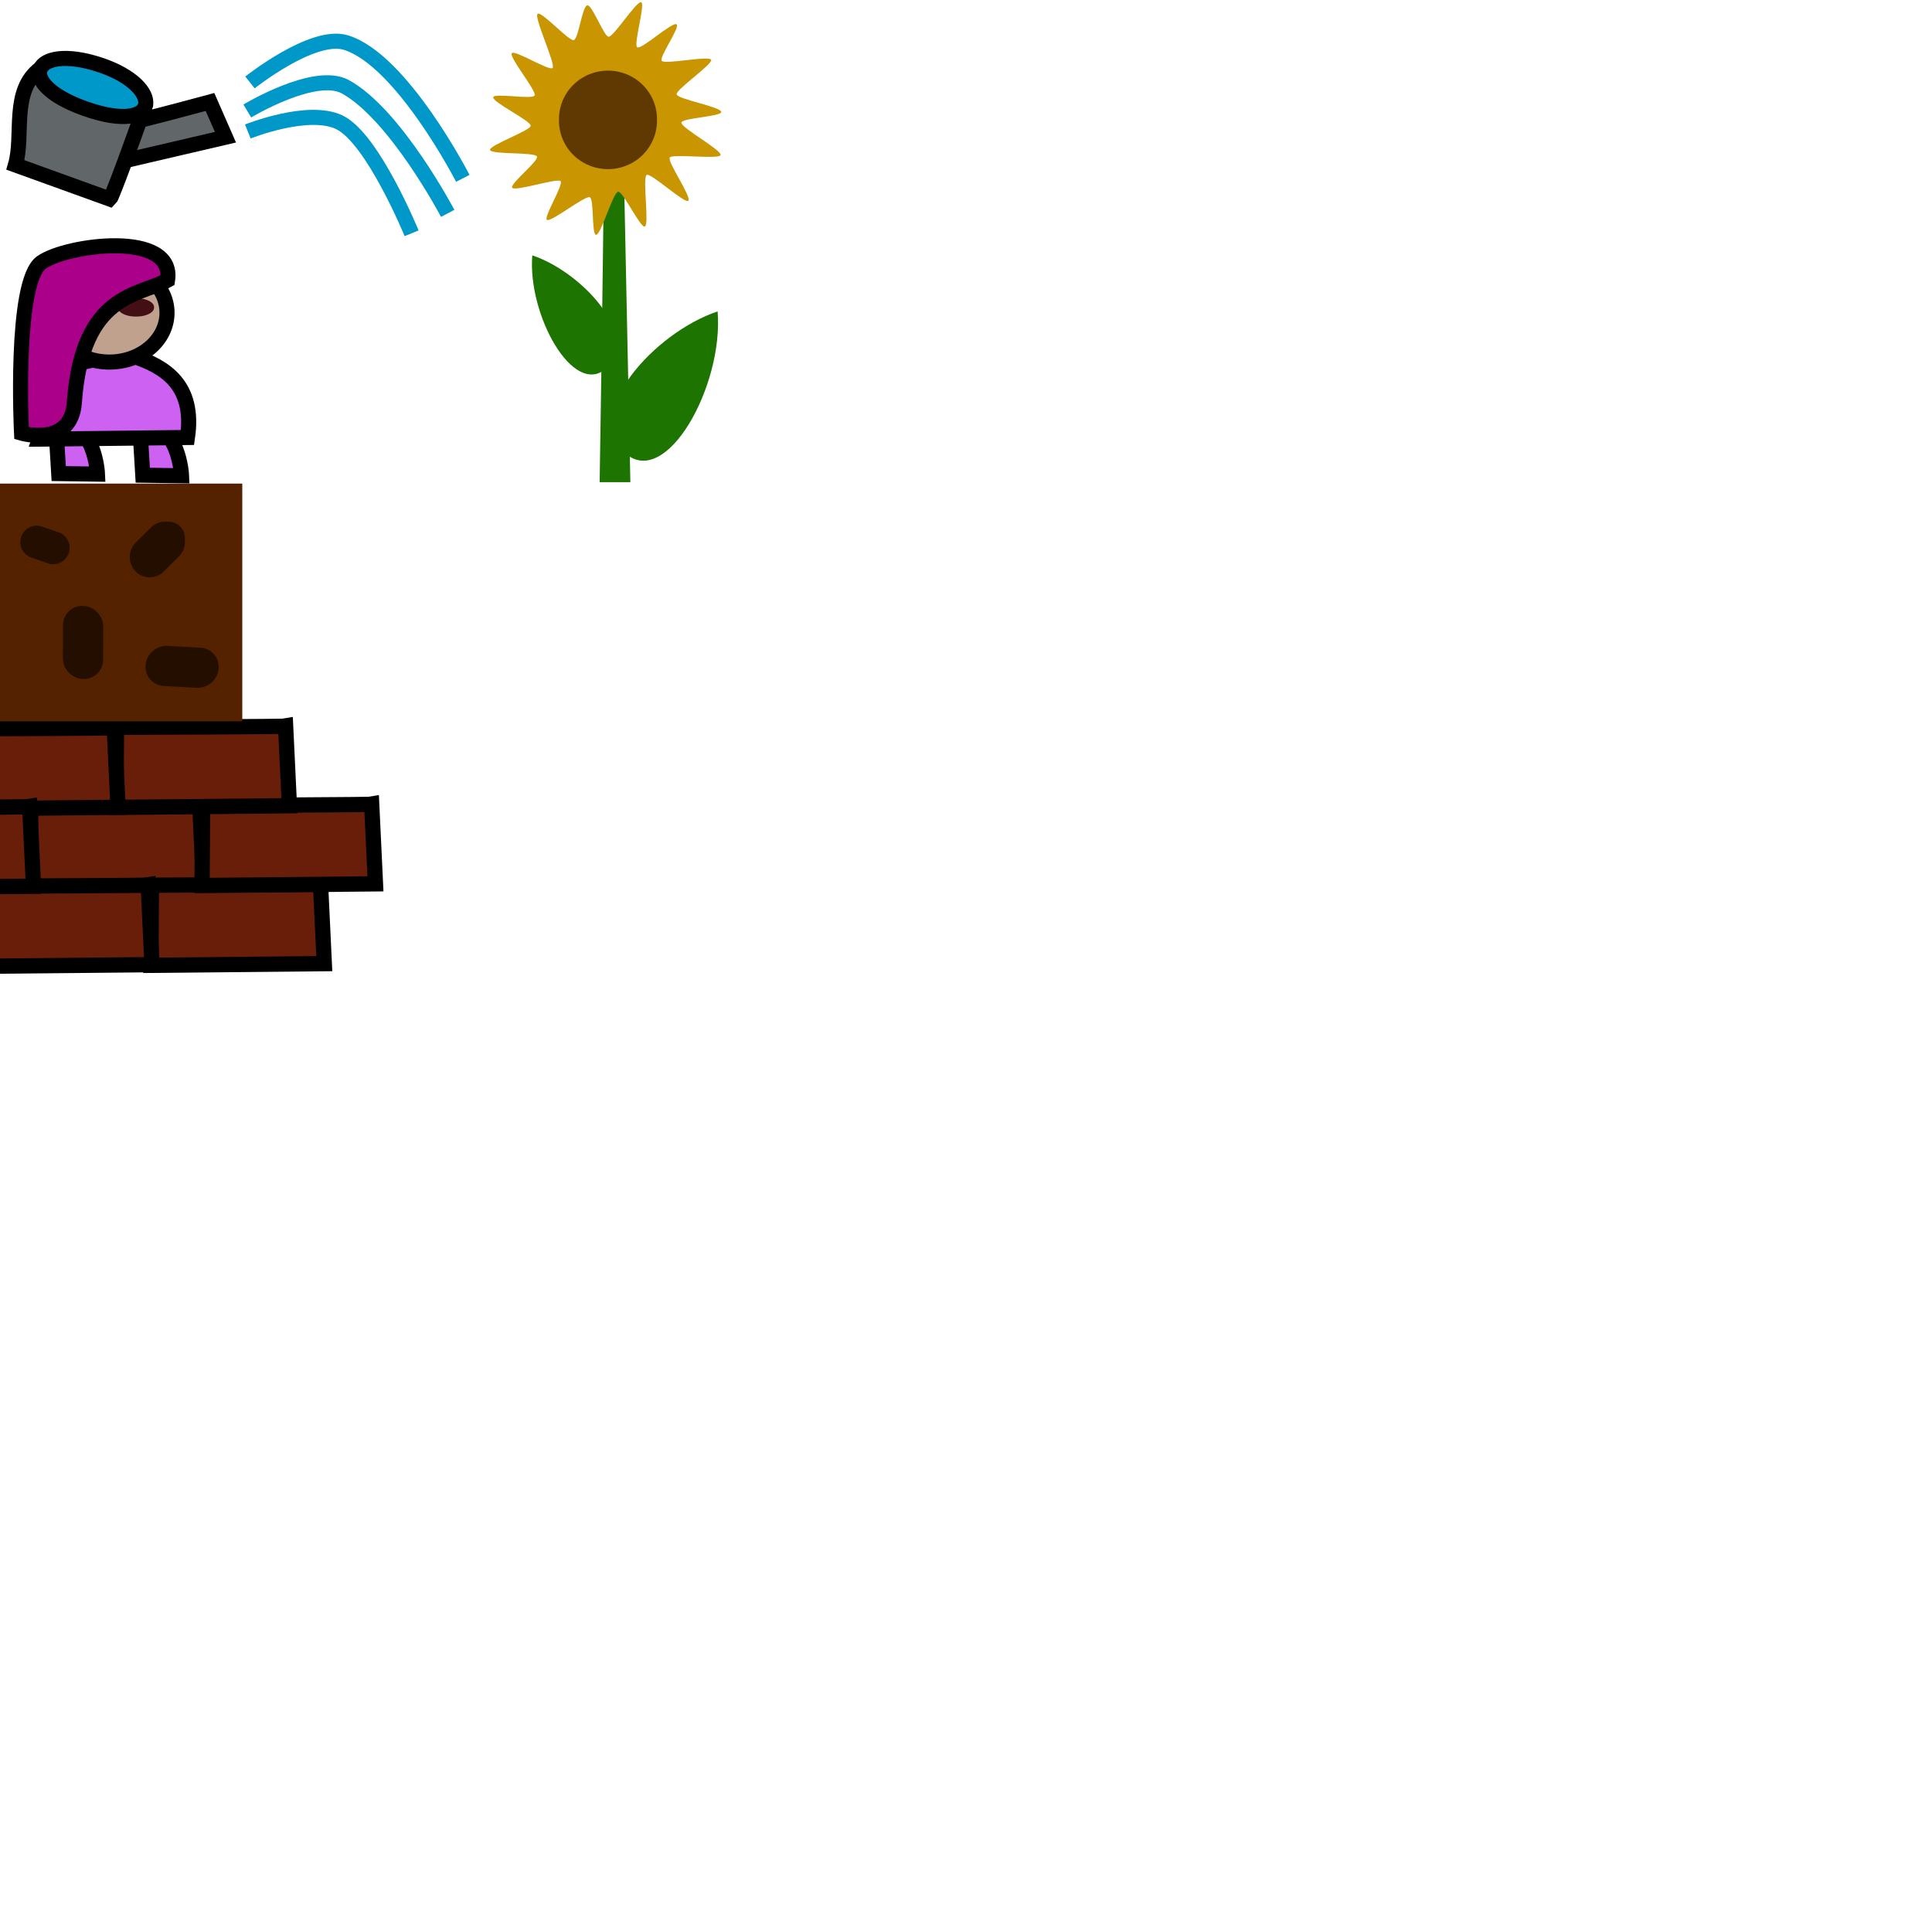
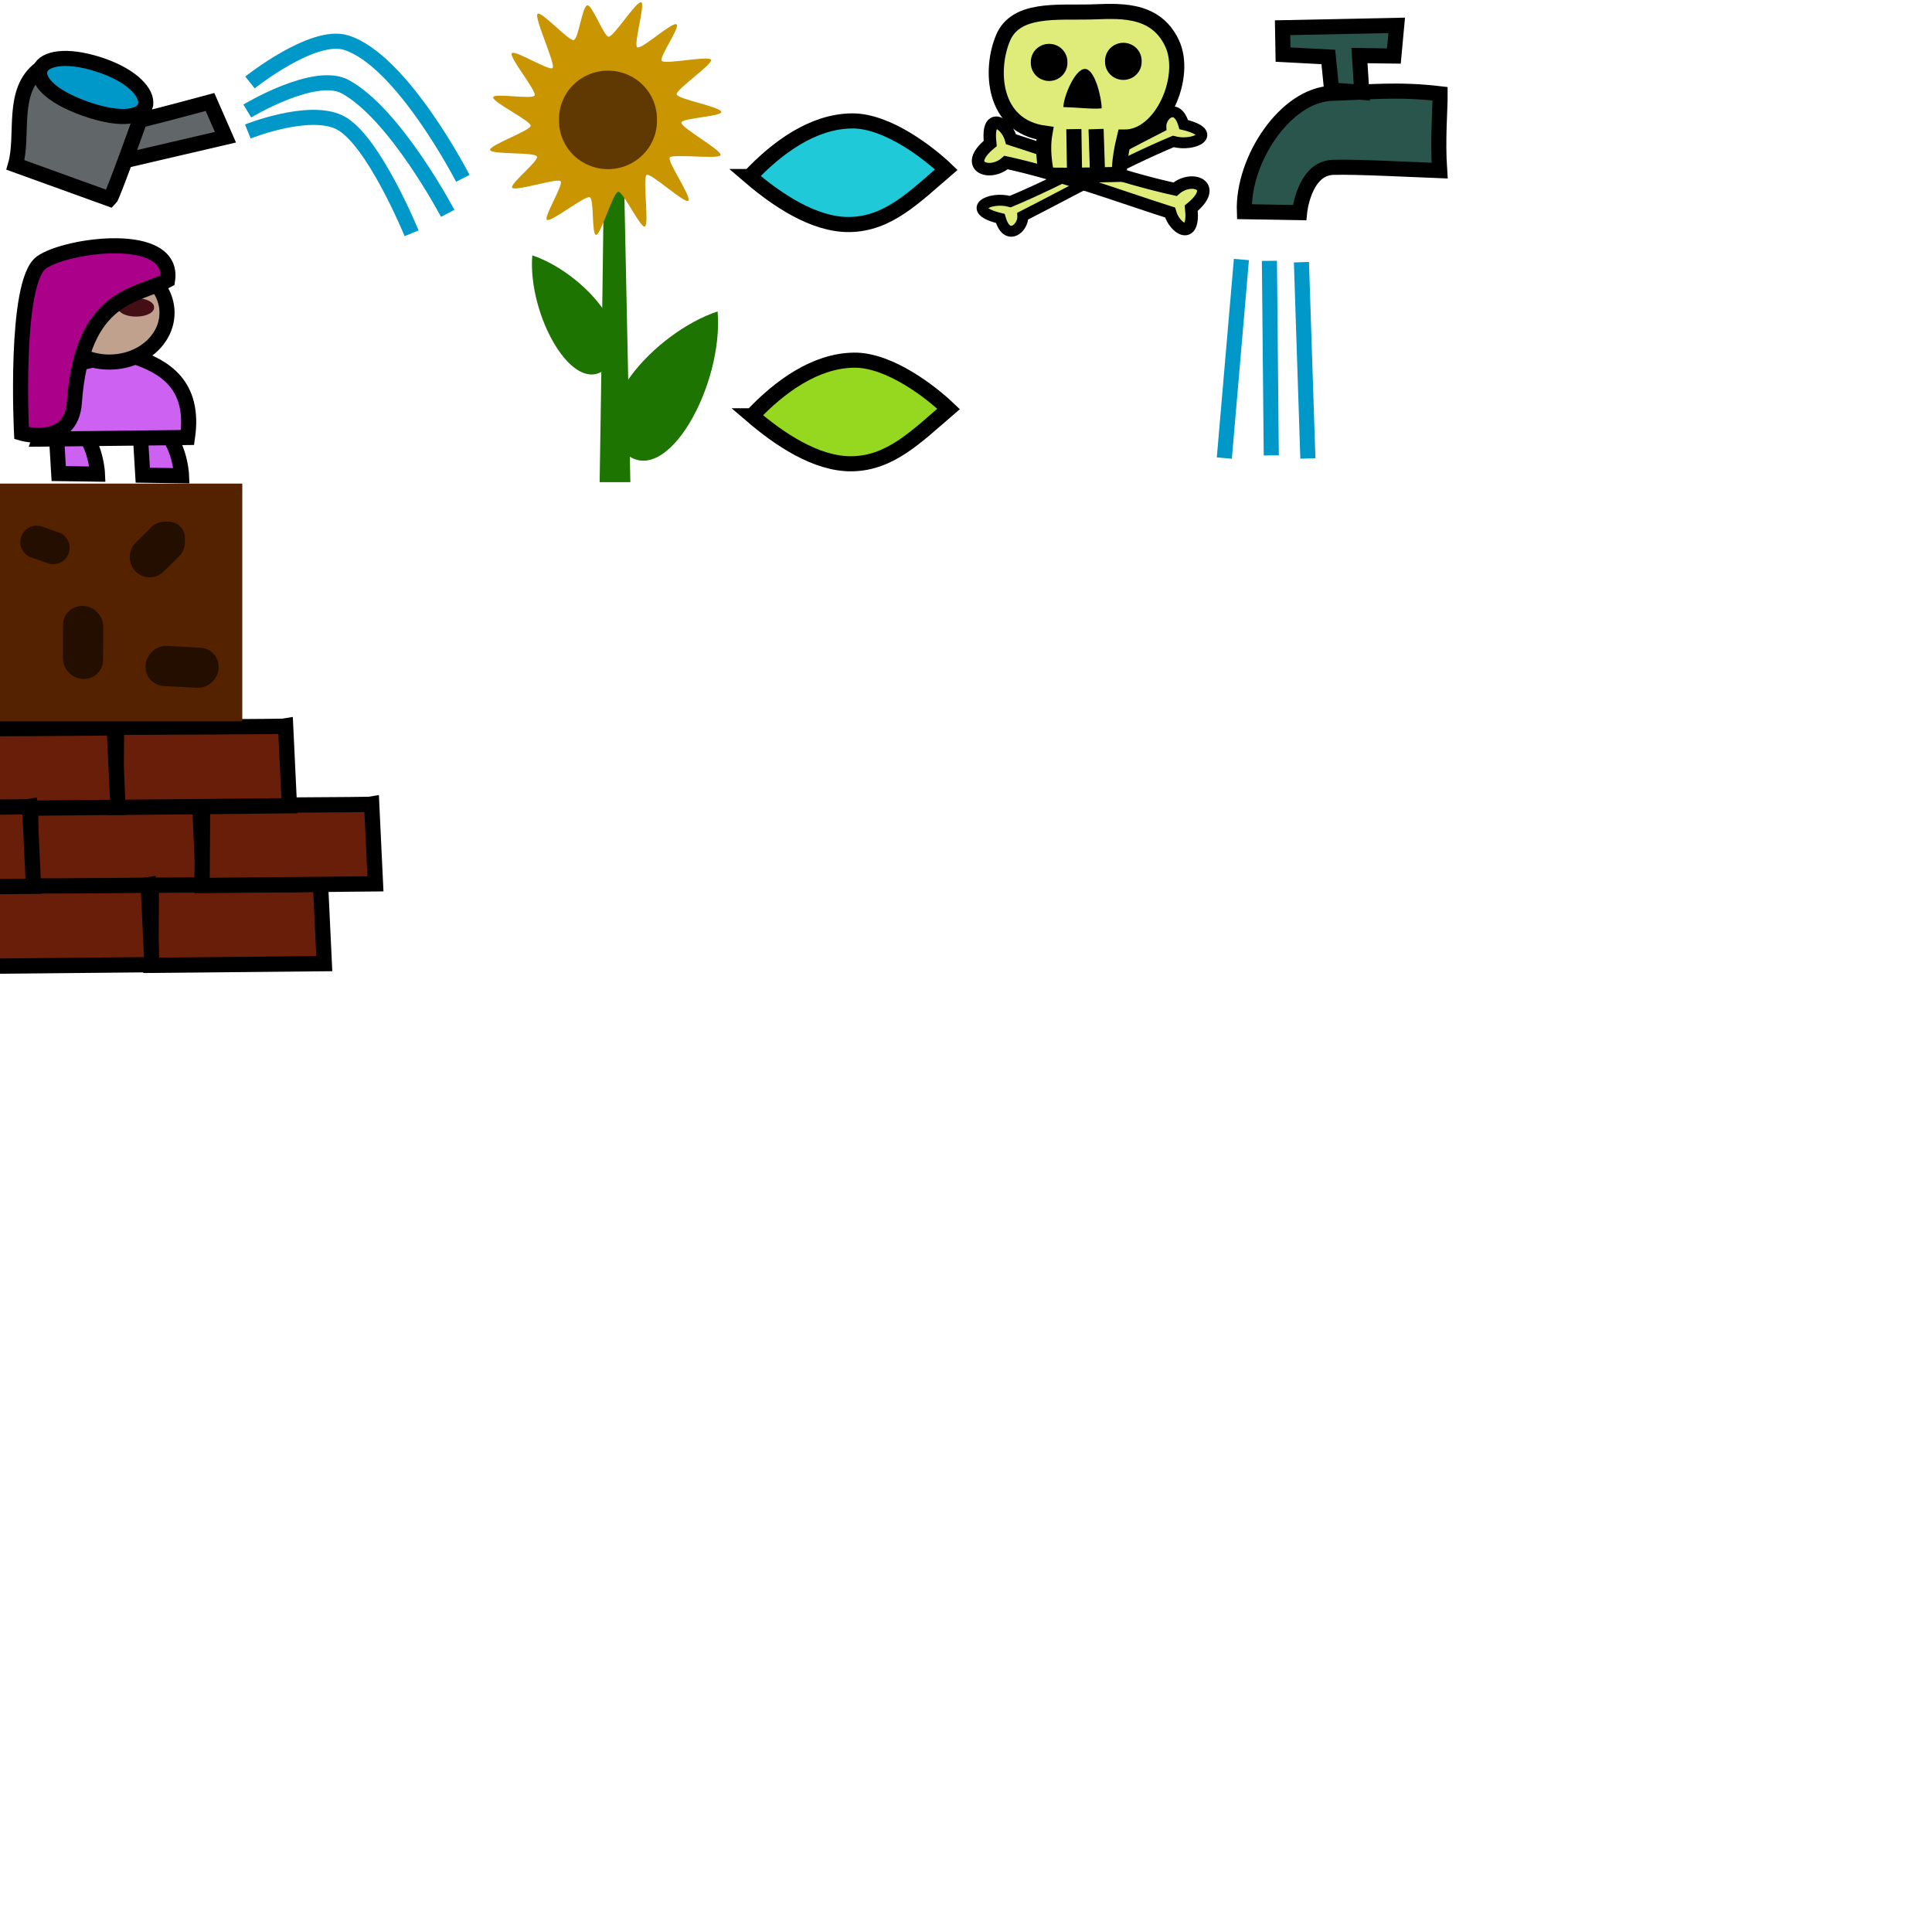
<svg xmlns="http://www.w3.org/2000/svg" width="128" height="128" id="svg2" version="1.1">
  <defs id="defs4" />
  <g id="layer1" transform="translate(0,-924.3622)">
    <path style="fill:#616668;fill-opacity:1;stroke:#000000;stroke-width:1px;stroke-linecap:butt;stroke-linejoin:miter;stroke-opacity:1" d="m 13.913,931.117 c -5.2,1.404 -5.88,1.503 -5.88,1.503 l -0.165,2.48 7.068,-1.647 z" id="path3786" />
    <path style="fill:#616668;fill-opacity:1;stroke:#000000;stroke-width:1px;stroke-linecap:butt;stroke-linejoin:miter;stroke-opacity:1" d="m 9.513,931.635 c -2.058,5.769 -2.226,5.918 -2.226,5.918 l -6.264,-2.263 c 0.575,-1.985 -0.331,-4.915 1.656,-6.396 2.929,1.072 4.567,2.037 6.834,2.741 z" id="path3784" />
    <path style="fill:#0097c9;fill-opacity:1;stroke:#000000;stroke-width:1px;stroke-linecap:butt;stroke-linejoin:miter;stroke-opacity:1" d="m 6.579,928.645 c -4.398,-1.436 -5.699,1.219 -0.97,2.905 5.067,1.808 5.368,-1.469 0.97,-2.905 z" id="path3014" />
    <path style="fill:none;stroke:#0097c9;stroke-width:1px;stroke-linecap:butt;stroke-linejoin:miter;stroke-opacity:1" d="m 16.562,929.824 c 0,0 4.161,-3.315 6.354,-2.641 3.713,1.141 7.746,8.995 7.746,8.995" id="path3790" />
    <path id="path3794" d="m 16.384,931.716 c 0,0 4.485,-2.708 6.496,-1.606 3.32,1.819 6.782,8.388 6.782,8.388" style="fill:none;stroke:#0097c9;stroke-width:1px;stroke-linecap:butt;stroke-linejoin:miter;stroke-opacity:1" />
    <path style="fill:none;stroke:#0097c9;stroke-width:1px;stroke-linecap:butt;stroke-linejoin:miter;stroke-opacity:1" d="m 16.419,933.073 c 0,0 4.003,-1.605 6.068,-0.607 2.214,1.07 4.783,7.353 4.783,7.353" id="path3796" />
    <path style="fill:#1e7400;stroke:none;stroke-width:1px;stroke-linecap:butt;stroke-linejoin:miter;stroke-opacity:1;fill-opacity:1" d="M 40.049,7.711 C 39.942,19.312 39.728,31.947 39.728,31.947 l 2.035,0 -0.5,-23.986 z" id="path3802" transform="translate(0,924.3622)" />
    <path style="fill:#c99500;fill-opacity:1;stroke:none" id="path3798" d="m 41.985,10.703 c -0.299,0.348 -3.568,-2.678 -3.966,-2.461 -0.429,0.234 0.266,4.736 -0.176,4.928 -0.41,0.178 -2.082,-3.363 -2.541,-3.325 -0.495,0.041 -1.63,4.097 -2.109,4.112 -0.444,0.014 -0.175,-3.434 -0.607,-3.587 -0.465,-0.165 -3.63,2.363 -4.07,2.168 C 28.107,12.356 30.164,9.094 29.794,8.83 29.395,8.546 25.501,9.842 25.197,9.469 24.915,9.123 27.737,6.921 27.554,6.495 27.358,6.036 23.192,6.334 23.081,5.861 22.979,5.422 26.952,4.013 26.954,3.558 26.956,3.067 23.309,1.319 23.38,0.842 23.445,0.4 27.168,1.095 27.332,0.662 27.508,0.195 24.906,-2.929 25.148,-3.352 c 0.224,-0.393 3.577,1.716 3.892,1.405 0.34,-0.335 -1.841,-4.917 -1.413,-5.174 0.397,-0.239 3.018,2.672 3.443,2.51 0.458,-0.174 0.794,-3.224 1.284,-3.315 0.455,-0.084 1.579,2.949 2.021,2.995 0.477,0.05 2.642,-3.405 3.111,-3.287 0.435,0.109 -0.762,4.075 -0.369,4.296 0.423,0.239 3.349,-2.479 3.749,-2.187 0.371,0.271 -1.71,3.137 -1.41,3.48 0.323,0.37 4.475,-0.528 4.7,-0.105 0.209,0.392 -3.409,2.866 -3.284,3.303 0.135,0.471 4.184,1.173 4.252,1.663 0.063,0.454 -3.737,0.573 -3.801,1.022 -0.069,0.485 3.92,2.655 3.734,3.108 -0.173,0.42 -4.616,-0.159 -4.843,0.225 -0.244,0.414 2.093,3.742 1.771,4.117 z" transform="matrix(0.6948629,0,0,0.6948629,16.42919,930.2219)" />
    <path style="fill:#603802;fill-opacity:1;stroke:none;stroke-opacity:1" id="path3800" d="m 43.695,7.943 a 3.272,2.912 0 1 1 -6.543,0 3.272,2.912 0 1 1 6.543,0 z" transform="matrix(0.9923618,0,0,1.101548,0.1659857,923.5556)" />
    <path style="fill:#1e7400;fill-opacity:1;stroke:none" d="m 40.156,948.778 c -2.176,1.918 -5.211,-3.569 -4.89,-7.496 3.345,1.112 7.224,5.439 4.89,7.496 z" id="path3806" />
    <path id="path3812" d="m 41.416,954.389 c 2.727,2.404 6.531,-4.474 6.129,-9.395 -4.192,1.393 -9.054,6.816 -6.129,9.395 z" style="fill:#1e7400;fill-opacity:1;stroke:none" />
    <path id="path3827" d="m 3.676,952.169 c 2.641,0 2.784,3.605 2.784,3.605 l -2.57,-0.036 z" style="fill:#cd61f1;fill-opacity:1;stroke:#000000;stroke-width:1px;stroke-linecap:butt;stroke-linejoin:miter;stroke-opacity:1" />
    <path style="fill:#cd61f1;stroke:#000000;stroke-width:1px;stroke-linecap:butt;stroke-linejoin:miter;stroke-opacity:1;fill-opacity:1" d="m 9.245,952.276 c 2.641,0 2.784,3.605 2.784,3.605 L 9.459,955.845 z" id="path3825" />
    <path style="fill:#cd61f1;fill-opacity:1;stroke:#000000;stroke-opacity:1;stroke-width:1;stroke-miterlimit:4;stroke-dasharray:none" d="m 8.816,947.957 c 2.121,0.692 4.11,1.92 3.605,5.39 l -9.816,0.107 1.356,-3.998 c 0,0 -0.214,-1.321 4.854,-1.499 z" id="path3821" />
    <path style="fill:#bfa18d;fill-opacity:1;stroke:#000000;stroke-opacity:1" d="m 11.065,945.084 c 0,1.804 -1.71,3.266 -3.819,3.266 -2.109,0 -3.819,-1.462 -3.819,-3.266 0,-1.804 1.71,-3.266 3.819,-3.266 2.109,0 3.819,1.462 3.819,3.266 z" id="path3816" />
    <path style="fill:#440e15;fill-opacity:1;stroke:none" id="path3829" d="m 9.459,20.579 a 0.732,0.446 0 1 1 -1.463,0 0.732,0.446 0 1 1 1.463,0 z" transform="matrix(1.634146,0,0,1.32,-5.24877,917.5628)" />
    <path style="fill:#aa008a;fill-opacity:1;stroke:#000000;stroke-opacity:1" d="m 11.101,942.924 c -1.927,1.053 -5.666,0.875 -6.175,8.107 -0.209,2.977 -3.498,2.03 -3.498,2.03 0,0 -0.509,-10.027 1.321,-11.315 1.678,-1.181 8.852,-2.142 8.352,1.178 z" id="path3819" />
    <path style="fill:#681e08;fill-opacity:1;stroke:#000000;stroke-width:1.012px;stroke-linecap:butt;stroke-linejoin:miter;stroke-opacity:1" d="m 2.034,977.832 c 11.026,-0.037 11.204,-0.073 11.204,-0.073 l 0.25,5.27 -11.489,0.11 z" id="path3833" />
    <path id="path3835" d="m 10.031,983.009 c 11.026,-0.037 11.204,-0.073 11.204,-0.073 l 0.25,5.27 -11.489,0.11 z" style="fill:#681e08;fill-opacity:1;stroke:#000000;stroke-width:1.012px;stroke-linecap:butt;stroke-linejoin:miter;stroke-opacity:1" />
    <path style="fill:#681e08;fill-opacity:1;stroke:#000000;stroke-width:1.012px;stroke-linecap:butt;stroke-linejoin:miter;stroke-opacity:1" d="m 13.421,977.722 c 11.026,-0.037 11.204,-0.073 11.204,-0.073 l 0.25,5.27 -11.489,0.11 z" id="path3837" />
    <path id="path3839" d="m -1.383,983.076 c 11.026,-0.037 11.204,-0.073 11.204,-0.073 l 0.25,5.27 -11.489,0.11 z" style="fill:#681e08;fill-opacity:1;stroke:#000000;stroke-width:1.012px;stroke-linecap:butt;stroke-linejoin:miter;stroke-opacity:1" />
    <path id="path3841" d="m 7.719,972.547 c 11.026,-0.037 11.204,-0.073 11.204,-0.073 l 0.25,5.27 -11.489,0.11 z" style="fill:#681e08;fill-opacity:1;stroke:#000000;stroke-width:1.012px;stroke-linecap:butt;stroke-linejoin:miter;stroke-opacity:1" />
    <path style="fill:#681e08;fill-opacity:1;stroke:#000000;stroke-width:1.012px;stroke-linecap:butt;stroke-linejoin:miter;stroke-opacity:1" d="m -3.634,972.651 c 11.026,-0.037 11.204,-0.073 11.204,-0.073 l 0.25,5.27 -11.489,0.11 z" id="path3843" />
    <path id="path3845" d="m -9.235,977.88 c 11.026,-0.037 11.204,-0.073 11.204,-0.073 l 0.25,5.27 -11.489,0.11 z" style="fill:#681e08;fill-opacity:1;stroke:#000000;stroke-width:1.012px;stroke-linecap:butt;stroke-linejoin:miter;stroke-opacity:1" />
    <rect style="fill:#552200;fill-opacity:1;stroke:none" id="rect3847" width="16.355" height="15.749" x="-0.303" y="32.039" transform="translate(0,924.3622)" />
    <rect style="fill:#230e00;fill-opacity:1;stroke:none" id="rect3849" width="3.332" height="2.171" x="316.999" y="904.98" transform="matrix(0.9443811,0.328853,-0.328853,0.9443811,0,0)" ry="1.085" />
    <rect ry="1.085" transform="matrix(0.7160753,-0.698023,0.698023,0.7160753,0,0)" y="694.149" x="-664.358" height="2.171" width="3.332" id="rect3851" style="fill:#230e00;fill-opacity:1;stroke:none" />
    <rect style="fill:#230e00;fill-opacity:1;stroke:none" id="rect3853" width="4.09" height="2.665" x="-660.051" y="689" transform="matrix(0.7108088,-0.7033852,0.6926235,0.7212993,0,0)" ry="1.333" />
    <rect ry="1.334" transform="matrix(0.9985652,0.05354841,-0.09282328,0.9956826,0,0)" y="965.922" x="99.573" height="2.669" width="4.844" id="rect3855" style="fill:#230e00;fill-opacity:1;stroke:none" />
    <rect style="fill:#230e00;fill-opacity:1;stroke:none" id="rect3857" width="4.844" height="2.669" x="964.124" y="-10.33" transform="matrix(-0.00360593,0.9999935,-0.9990761,-0.04297576,0,0)" ry="1.334" />
+     <path style="fill:#95d81f;fill-opacity:1;stroke:#000000;stroke-width:1px;stroke-linecap:butt;stroke-linejoin:miter;stroke-opacity:1" d="m 49.823,951.909 c 1.844,-1.949 4.197,-3.658 6.764,-3.685 2.348,-0.025 5.098,2.12 6.259,3.231 -2.12,1.817 -3.85,3.598 -6.411,3.634 -2.37,0.034 -4.846,-1.666 -6.613,-3.18 z" id="path3861" />
+     <path id="path3863" d="m 49.671,936.058 c 1.844,-1.949 4.197,-3.658 6.764,-3.685 2.348,-0.025 5.098,2.12 6.259,3.231 -2.12,1.817 -3.85,3.598 -6.411,3.634 -2.37,0.034 -4.846,-1.666 -6.613,-3.18 z" style="fill:#1fc9d8;fill-opacity:1;stroke:#000000;stroke-width:1px;stroke-linecap:butt;stroke-linejoin:miter;stroke-opacity:1" />
+     <path id="path3876" d="m 66.938,939.681 c -0.256,-0.03 -0.496,-0.265 -0.665,-0.847 -2.393,-0.574 -0.727,-1.497 0.665,-1.116 3.483,-1.464 6.908,-3.388 9.971,-4.946 -0.038,-0.816 1.064,-1.705 1.516,-0.154 2.393,0.574 0.7,1.497 -0.691,1.116 -3.483,1.464 -6.908,3.388 -9.971,4.946 0.024,0.51 -0.398,1.05 -0.824,1.001 z" style="fill:#e0ec79;fill-opacity:1;stroke:#000000;stroke-width:0.724px;stroke-linecap:butt;stroke-linejoin:miter;stroke-opacity:1" />
+     <path style="fill:#e0ec79;fill-opacity:1;stroke:#000000;stroke-width:0.827px;stroke-linecap:butt;stroke-linejoin:miter;stroke-opacity:1" d="m 65.842,932.532 c -0.214,0.122 -0.329,0.511 -0.238,1.336 -1.879,1.535 -0.023,2.216 1.05,1.261 3.687,0.808 7.511,2.243 10.865,3.312 0.304,1.092 1.647,1.911 1.404,-0.287 1.879,-1.535 -6.7e-5,-2.208 -1.073,-1.253 -3.687,-0.808 -7.511,-2.243 -10.865,-3.312 -0.19,-0.683 -0.786,-1.26 -1.143,-1.057 z" id="path3871" />
+     <path style="fill:#e0ec79;fill-opacity:1;stroke:#000000;stroke-width:1;stroke-linecap:butt;stroke-linejoin:miter;stroke-miterlimit:4;stroke-opacity:1;stroke-dasharray:none" d="m 69.364,935.953 c 1.334,0.06 4.809,-0.038 4.809,-0.038 0,0 -0.095,-0.757 0.323,-2.47 2.48,0.017 4.205,-3.997 3.154,-6.222 -1.152,-2.44 -3.728,-2.105 -5.458,-2.067 -2.173,0.048 -4.883,-0.272 -5.728,1.698 -0.886,2.064 -0.753,5.859 2.764,6.336 -0.243,1.372 0.137,2.763 0.137,2.763 z" id="path3865" />
+     <path style="fill:#000000;fill-opacity:1;stroke:none" id="path3867" d="m 71.983,3.771 a 1.01,1.01 0 1 1 -2.019,0 1.01,1.01 0 1 1 2.019,0 z" transform="matrix(1.201096,0,0,1.181398,-15.73973,924.0421)" />
+     <path transform="matrix(1.201096,0,0,1.181398,-10.82138,923.9718)" d="m 71.983,3.771 a 1.01,1.01 0 1 1 -2.019,0 1.01,1.01 0 1 1 2.019,0 z" id="path3869" style="fill:#000000;fill-opacity:1;stroke:none" />
+     <path style="fill:none;stroke:#000000;stroke-width:1px;stroke-linecap:butt;stroke-linejoin:miter;stroke-opacity:1" d="m 71.146,932.916 c 0.042,2.651 0.042,2.651 0.042,2.651" id="path3878" />
+     <path style="fill:none;stroke:#000000;stroke-width:1px;stroke-linecap:butt;stroke-linejoin:miter;stroke-opacity:1" d="m 72.618,932.916 0.084,2.566" id="path3880" />
+     <path transform="matrix(1.201096,0,0,1.181398,-13.32154,926.7271)" style="fill:#000000;fill-opacity:1;stroke:none" d="m 71.861,4.073 c -0.491,0.058 -1.346,-0.051 -2.113,-0.07 0,-0.558 0.631,-2.139 1.188,-2.139 0.558,0 0.924,1.651 0.924,2.209 z" id="path3882" />
+     <path style="fill:#29554c;fill-opacity:1;stroke:#000000;stroke-width:1px;stroke-linecap:butt;stroke-linejoin:miter;stroke-opacity:1" d="m 86.099,938.449 c 0,0 0.28,-2.936 2.219,-3 1.542,-0.051 5.451,0.161 7.062,0.219 -0.144,-2.083 0.039,-4.087 0.031,-5.094 -2.819,-0.335 -4.771,-0.101 -7.156,-0.031 -3.085,0.091 -5.938,4.406 -5.812,7.844 z" id="path3891" />
+     <path style="fill:#29554c;fill-opacity:1;stroke:#000000;stroke-width:1px;stroke-linecap:butt;stroke-linejoin:miter;stroke-opacity:1" d="m 88.224,930.324 -0.219,-2.188 -3,-0.156 -0.031,-1.781 7.562,-0.156 -0.188,2.031 -2.281,-0.031 0.156,2.438 z" id="path3893" />
+     <path style="fill:none;stroke:#0097c9;stroke-width:1px;stroke-linecap:butt;stroke-linejoin:miter;stroke-opacity:1" d="m 82.246,941.556 -1.131,13.155" id="path3895" />
+     <path id="path3897" d="m 84.102,941.644 0.123,12.889" style="fill:none;stroke:#0097c9;stroke-width:1px;stroke-linecap:butt;stroke-linejoin:miter;stroke-opacity:1" />
+     <path style="fill:none;stroke:#0097c9;stroke-width:1px;stroke-linecap:butt;stroke-linejoin:miter;stroke-opacity:1" d="m 86.223,941.733 0.427,13.003" id="path3899" />
  </g>
</svg>
